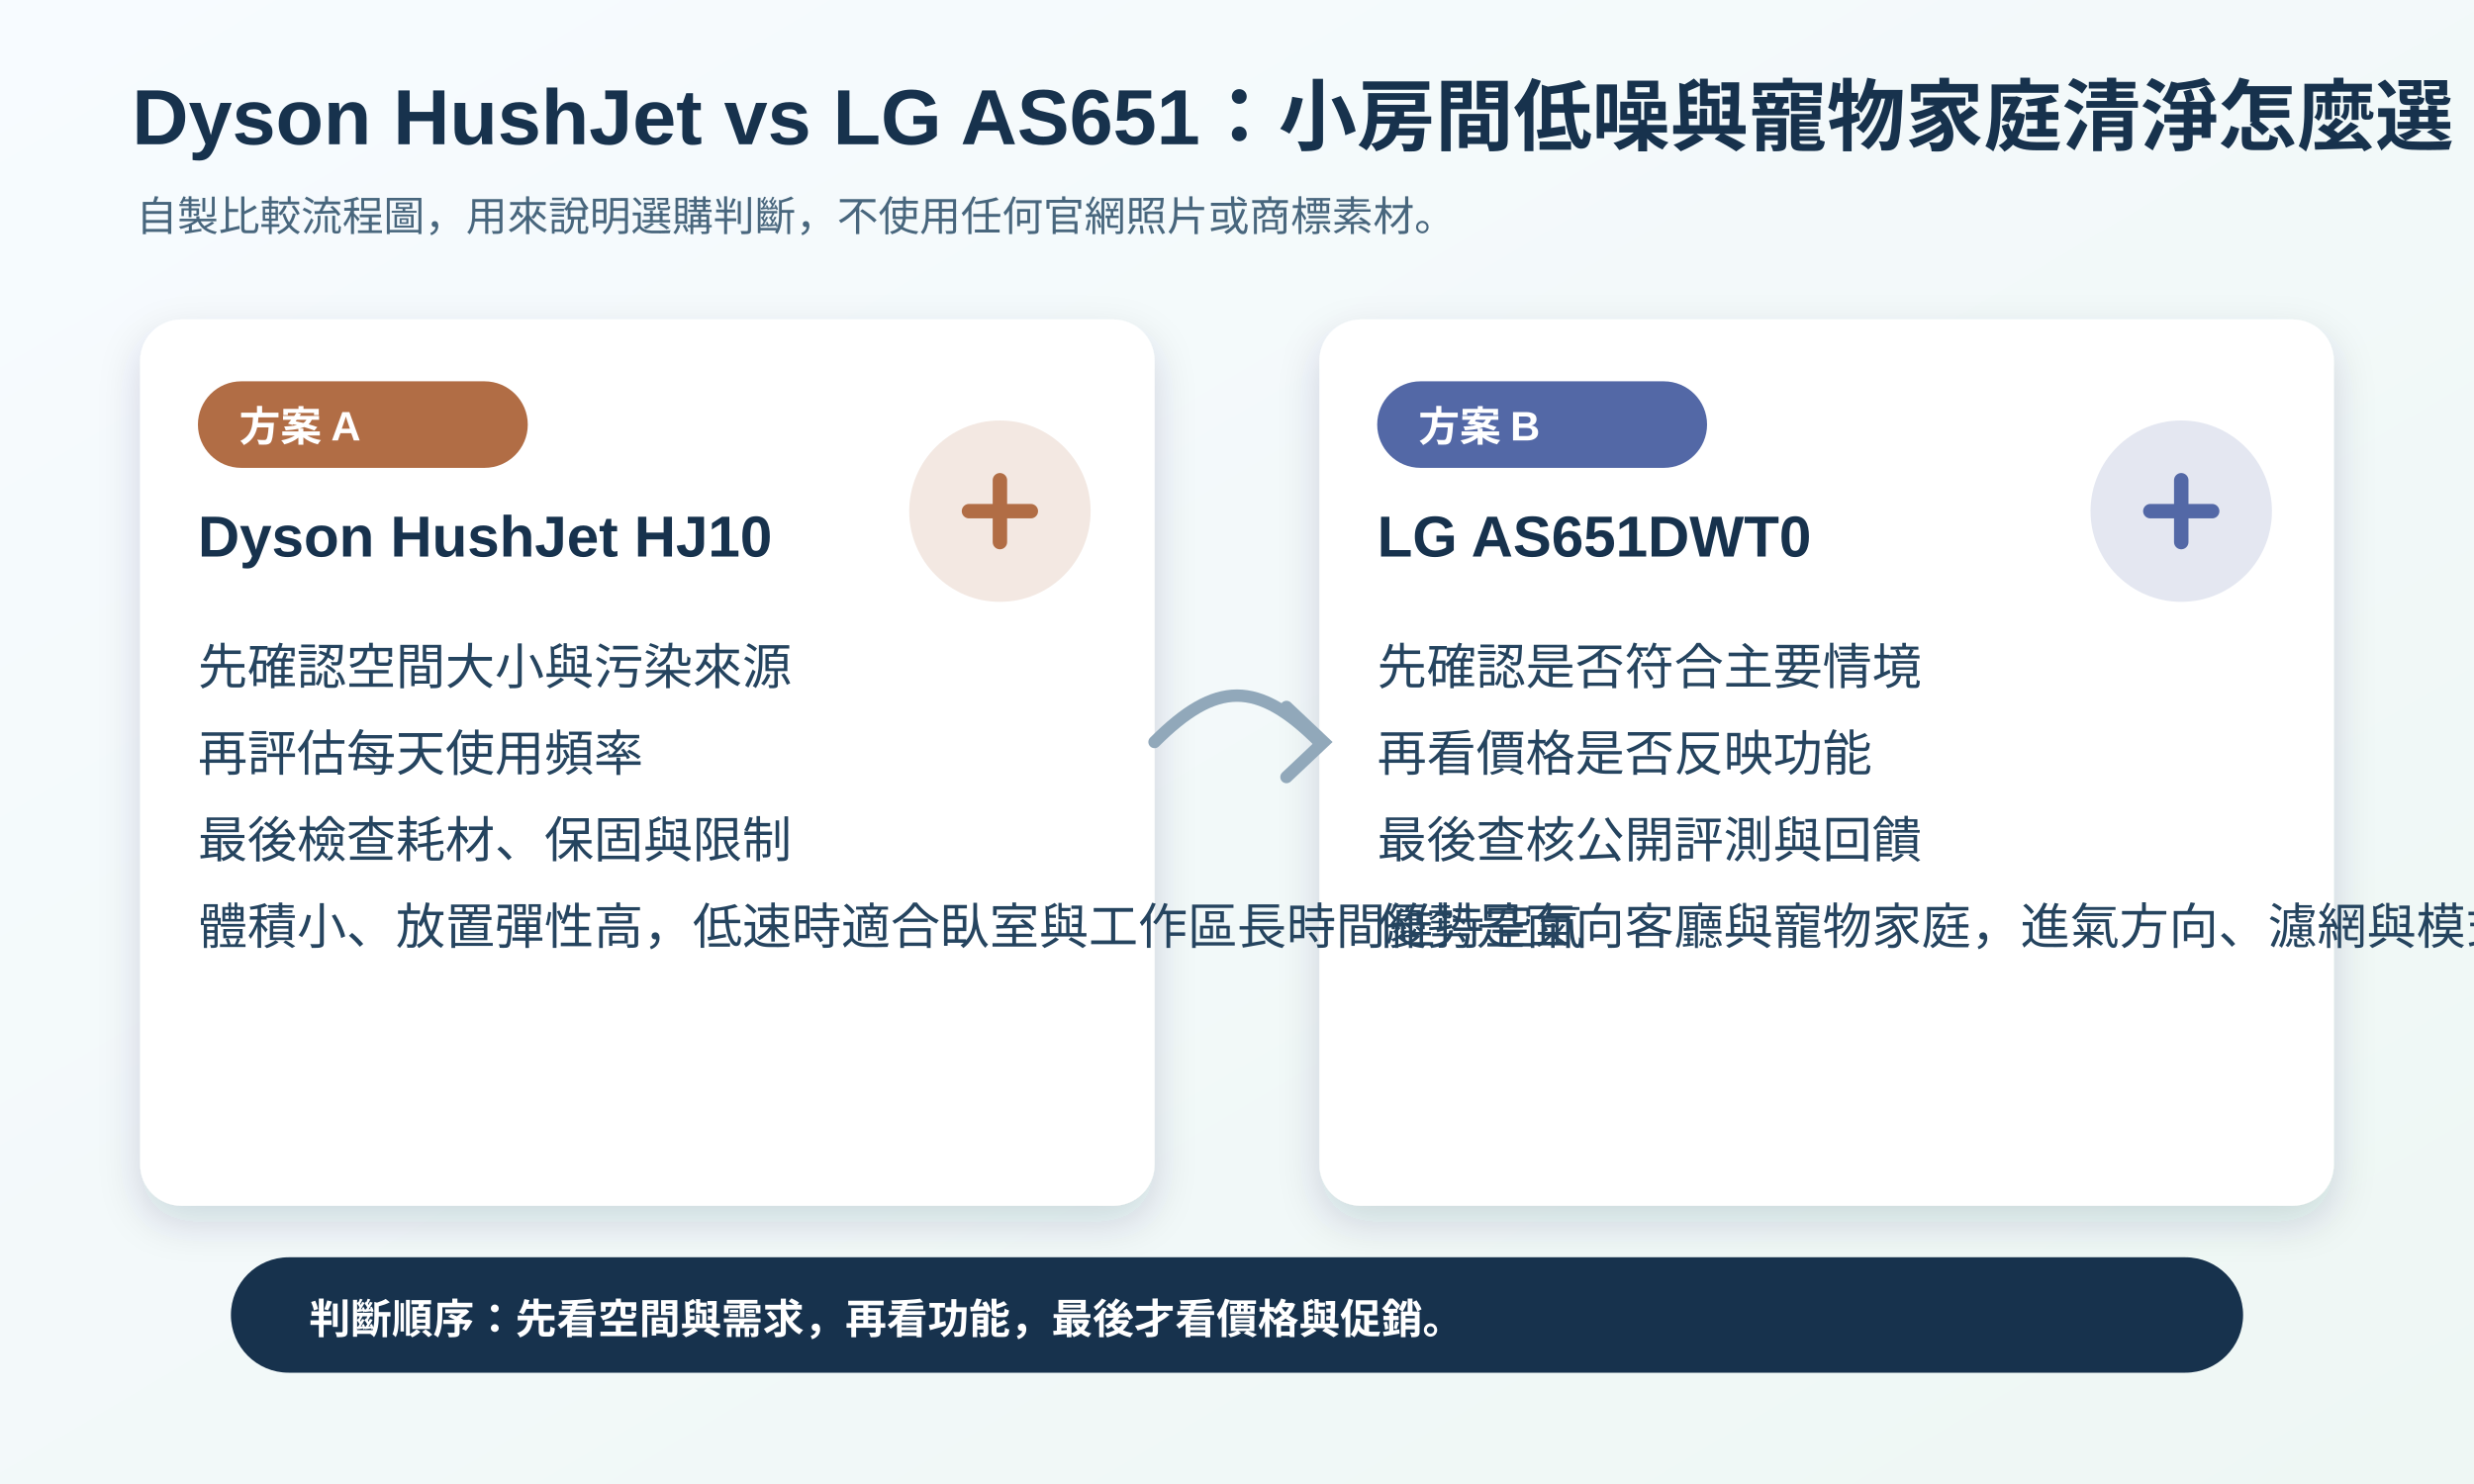
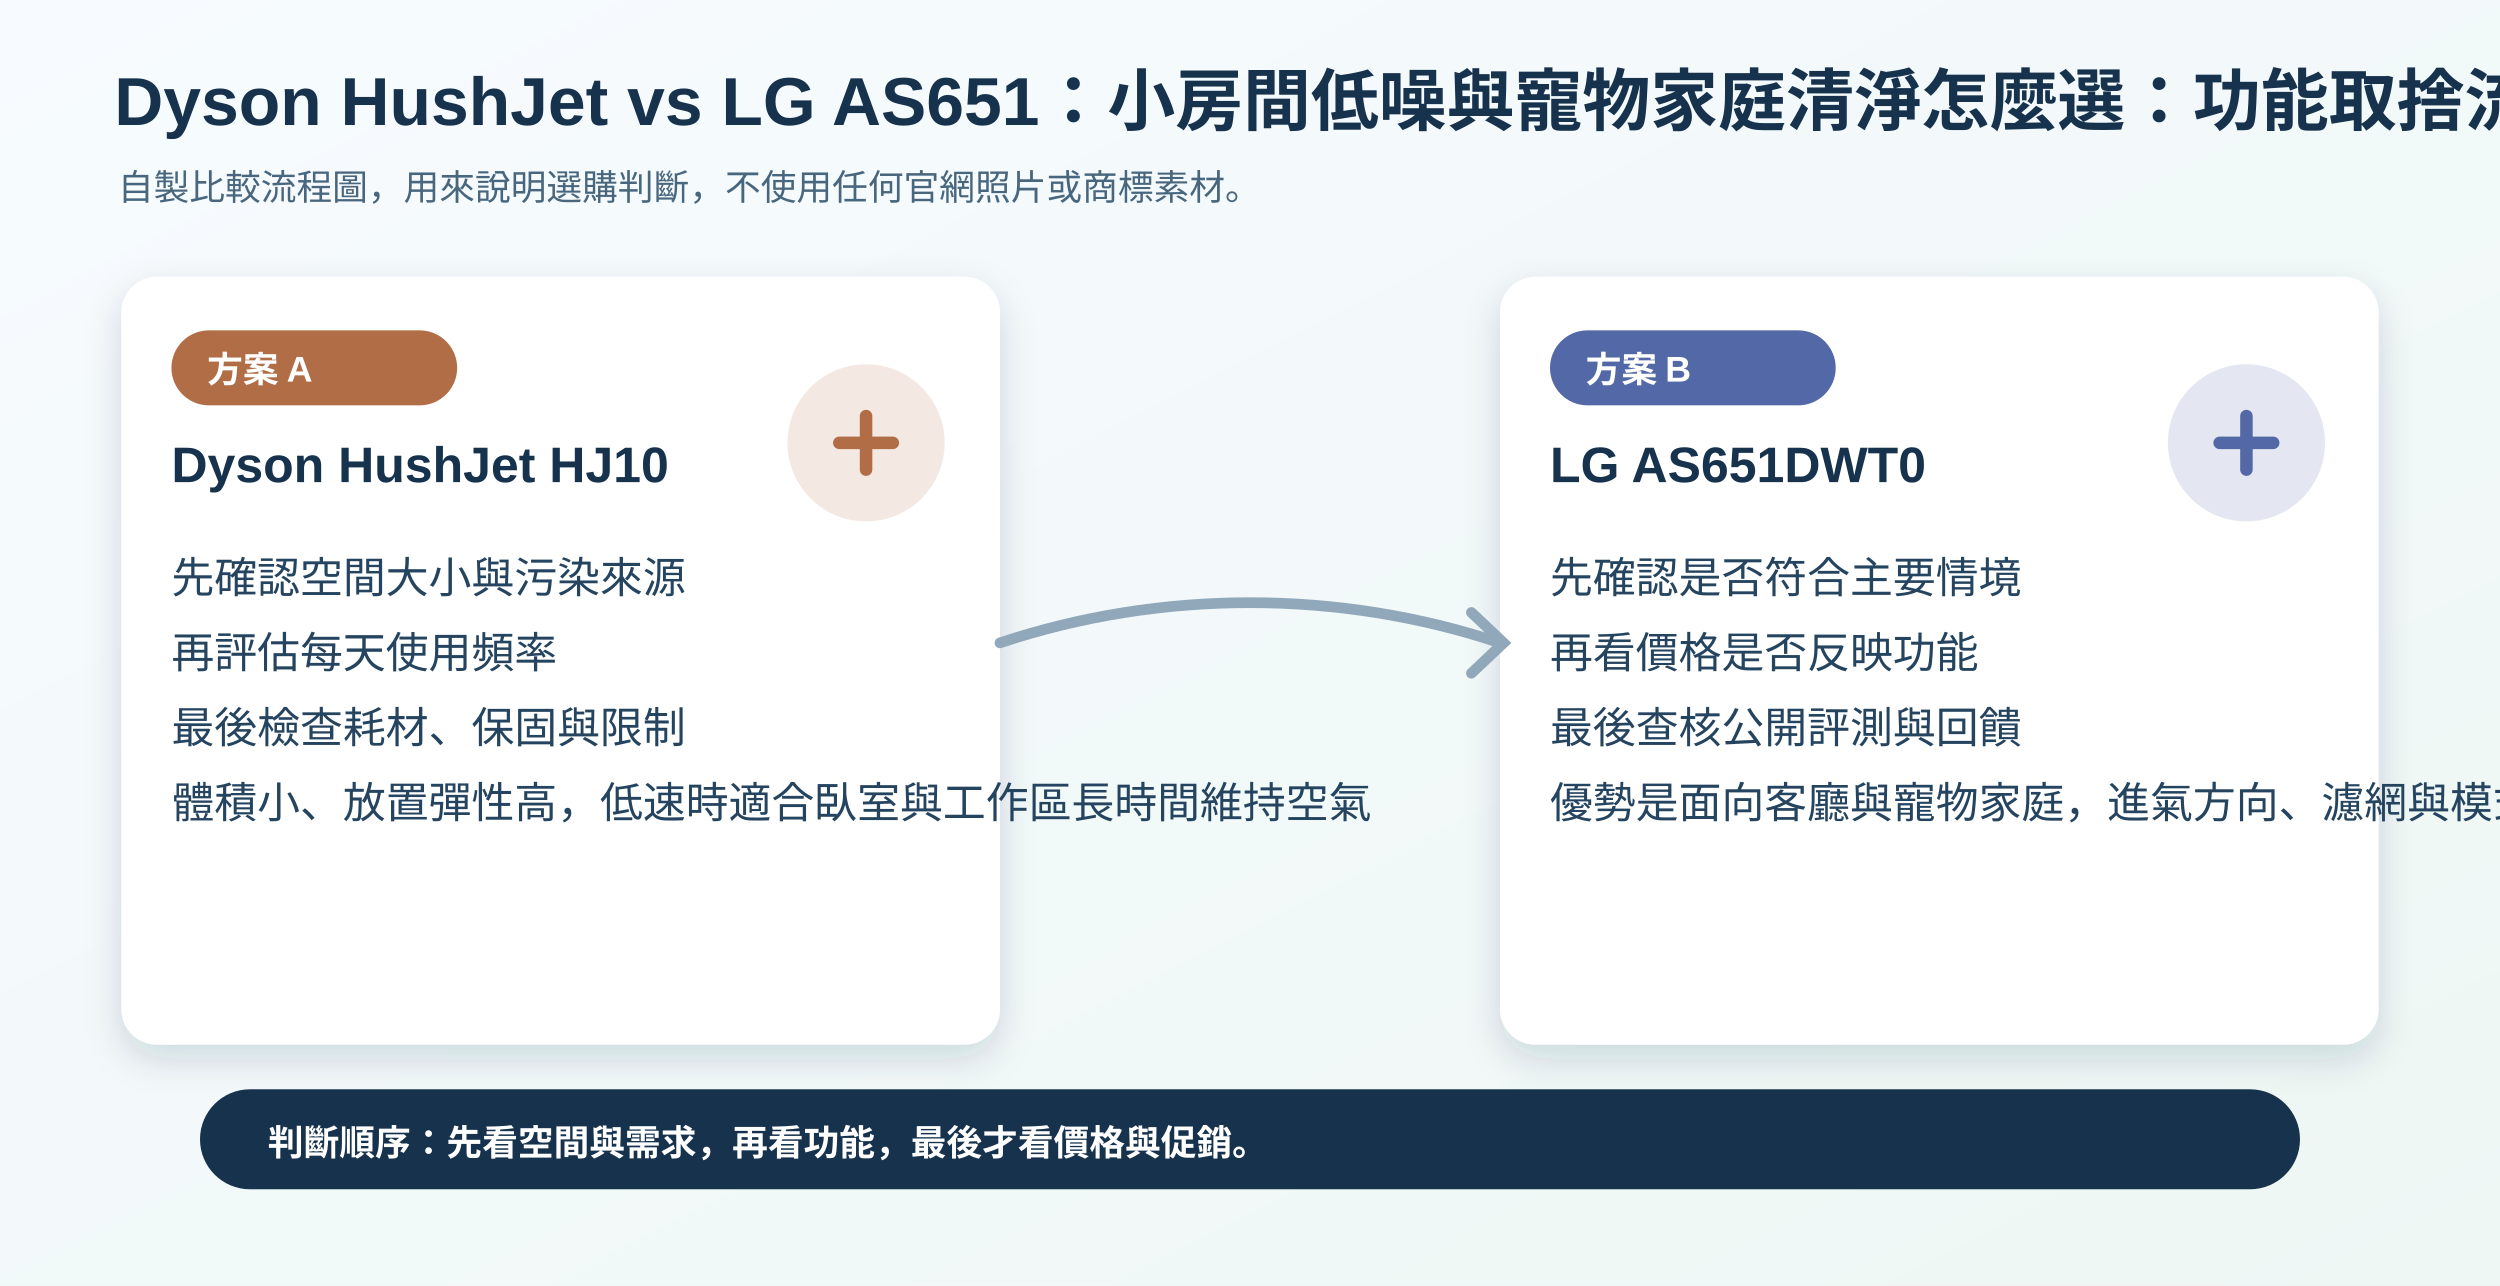
- <svg xmlns="http://www.w3.org/2000/svg" width="1200" height="720" viewBox="0 0 1200 720" role="img" aria-labelledby="title desc">
+ <svg xmlns="http://www.w3.org/2000/svg" width="1400" height="720" viewBox="0 0 1400 720" role="img" aria-labelledby="title desc">
  <defs>
    <linearGradient id="bg" x1="0" x2="1" y1="0" y2="1">
      <stop offset="0%" stop-color="#f7fbff" />
      <stop offset="100%" stop-color="#eef7f4" />
    </linearGradient>
    <filter id="shadow" x="-10%" y="-10%" width="120%" height="120%">
      <feDropShadow dx="0" dy="8" stdDeviation="10" flood-color="#17324d" flood-opacity="0.16" />
    </filter>
  </defs>
  <style>
    .title { font: 700 38px "Noto Sans TC", "Microsoft JhengHei", Arial, sans-serif; fill: #17324d; }
    .label { font: 700 28px "Noto Sans TC", "Microsoft JhengHei", Arial, sans-serif; fill: #17324d; }
    .body { font: 500 24px "Noto Sans TC", "Microsoft JhengHei", Arial, sans-serif; fill: #25445f; }
    .small { font: 500 20px "Noto Sans TC", "Microsoft JhengHei", Arial, sans-serif; fill: #48667d; }
    .pill { font: 700 20px "Noto Sans TC", "Microsoft JhengHei", Arial, sans-serif; fill: #ffffff; }
  </style>
-   <rect width="1200" height="720" rx="0" fill="url(#bg)" />
+   <rect width="1400" height="720" rx="0" fill="url(#bg)" />
  <text x="64" y="70" class="title">Dyson HushJet vs LG AS651：小房間低噪與寵物家庭清淨怎麼選：功能取捨流程</text>
  <text x="66" y="112" class="small">自製比較流程圖，用來說明選購判斷，不使用任何官網照片或商標素材。</text>
  <rect x="68" y="155" width="492" height="430" rx="20" fill="#ffffff" filter="url(#shadow)" />
-   <rect x="640" y="155" width="492" height="430" rx="20" fill="#ffffff" filter="url(#shadow)" />
+   <rect x="840" y="155" width="492" height="430" rx="20" fill="#ffffff" filter="url(#shadow)" />
  <rect x="96" y="185" width="160" height="42" rx="21" fill="#b16d45" />
-   <rect x="668" y="185" width="160" height="42" rx="21" fill="#5368a6" />
+   <rect x="868" y="185" width="160" height="42" rx="21" fill="#5368a6" />
  <text x="116" y="214" class="pill">方案 A</text>
-   <text x="688" y="214" class="pill">方案 B</text>
+   <text x="888" y="214" class="pill">方案 B</text>
  <text x="96" y="270" class="label">Dyson HushJet HJ10</text>
-   <text x="668" y="270" class="label">LG AS651DWT0</text>
+   <text x="868" y="270" class="label">LG AS651DWT0</text>
  <circle cx="485" cy="248" r="44" fill="#b16d45" opacity="0.16" />
-   <circle cx="1058" cy="248" r="44" fill="#5368a6" opacity="0.16" />
+   <circle cx="1258" cy="248" r="44" fill="#5368a6" opacity="0.16" />
  <path d="M470 248 h30 m-15 -15 v30" stroke="#b16d45" stroke-width="7" stroke-linecap="round" />
-   <path d="M1043 248 h30 m-15 -15 v30" stroke="#5368a6" stroke-width="7" stroke-linecap="round" />
+   <path d="M1243 248 h30 m-15 -15 v30" stroke="#5368a6" stroke-width="7" stroke-linecap="round" />
  <text x="96" y="332" class="body" font-size="26">先確認空間大小與污染來源</text>
  <text x="96" y="374" class="body" font-size="26">再評估每天使用頻率</text>
  <text x="96" y="416" class="body" font-size="26">最後檢查耗材、保固與限制</text>
  <text x="96" y="458" class="body" font-size="26">體積小、放置彈性高，低速時適合臥室與工作區長時間維持空氣</text>
-   <text x="668" y="332" class="body" font-size="26">先確認是否符合主要情境</text>
-   <text x="668" y="374" class="body" font-size="26">再看價格是否反映功能</text>
-   <text x="668" y="416" class="body" font-size="26">最後查核公開評測與回饋</text>
-   <text x="668" y="458" class="body" font-size="26">優勢是面向客廳與寵物家庭，進氣方向、濾網與模式設定比小型</text>
-   <path d="M560 360 C590 330 610 330 640 360" fill="none" stroke="#91a8ba" stroke-width="6" stroke-linecap="round" />
-   <path d="M624 343 L642 360 L624 377" fill="none" stroke="#91a8ba" stroke-width="6" stroke-linecap="round" />
-   <rect x="112" y="610" width="976" height="56" rx="28" fill="#17324d" />
+   <text x="868" y="332" class="body" font-size="26">先確認是否符合主要情境</text>
+   <text x="868" y="374" class="body" font-size="26">再看價格是否反映功能</text>
+   <text x="868" y="416" class="body" font-size="26">最後查核公開評測與回饋</text>
+   <text x="868" y="458" class="body" font-size="26">優勢是面向客廳與寵物家庭，進氣方向、濾網與模式設定比小型</text>
+   <path d="M560 360 C650 330 750 330 840 360" fill="none" stroke="#91a8ba" stroke-width="6" stroke-linecap="round" />
+   <path d="M824 343 L842 360 L824 377" fill="none" stroke="#91a8ba" stroke-width="6" stroke-linecap="round" />
+   <rect x="112" y="610" width="1176" height="56" rx="28" fill="#17324d" />
  <text x="150" y="647" class="pill">判斷順序：先看空間與需求，再看功能，最後才看價格與促銷。</text>
</svg>
